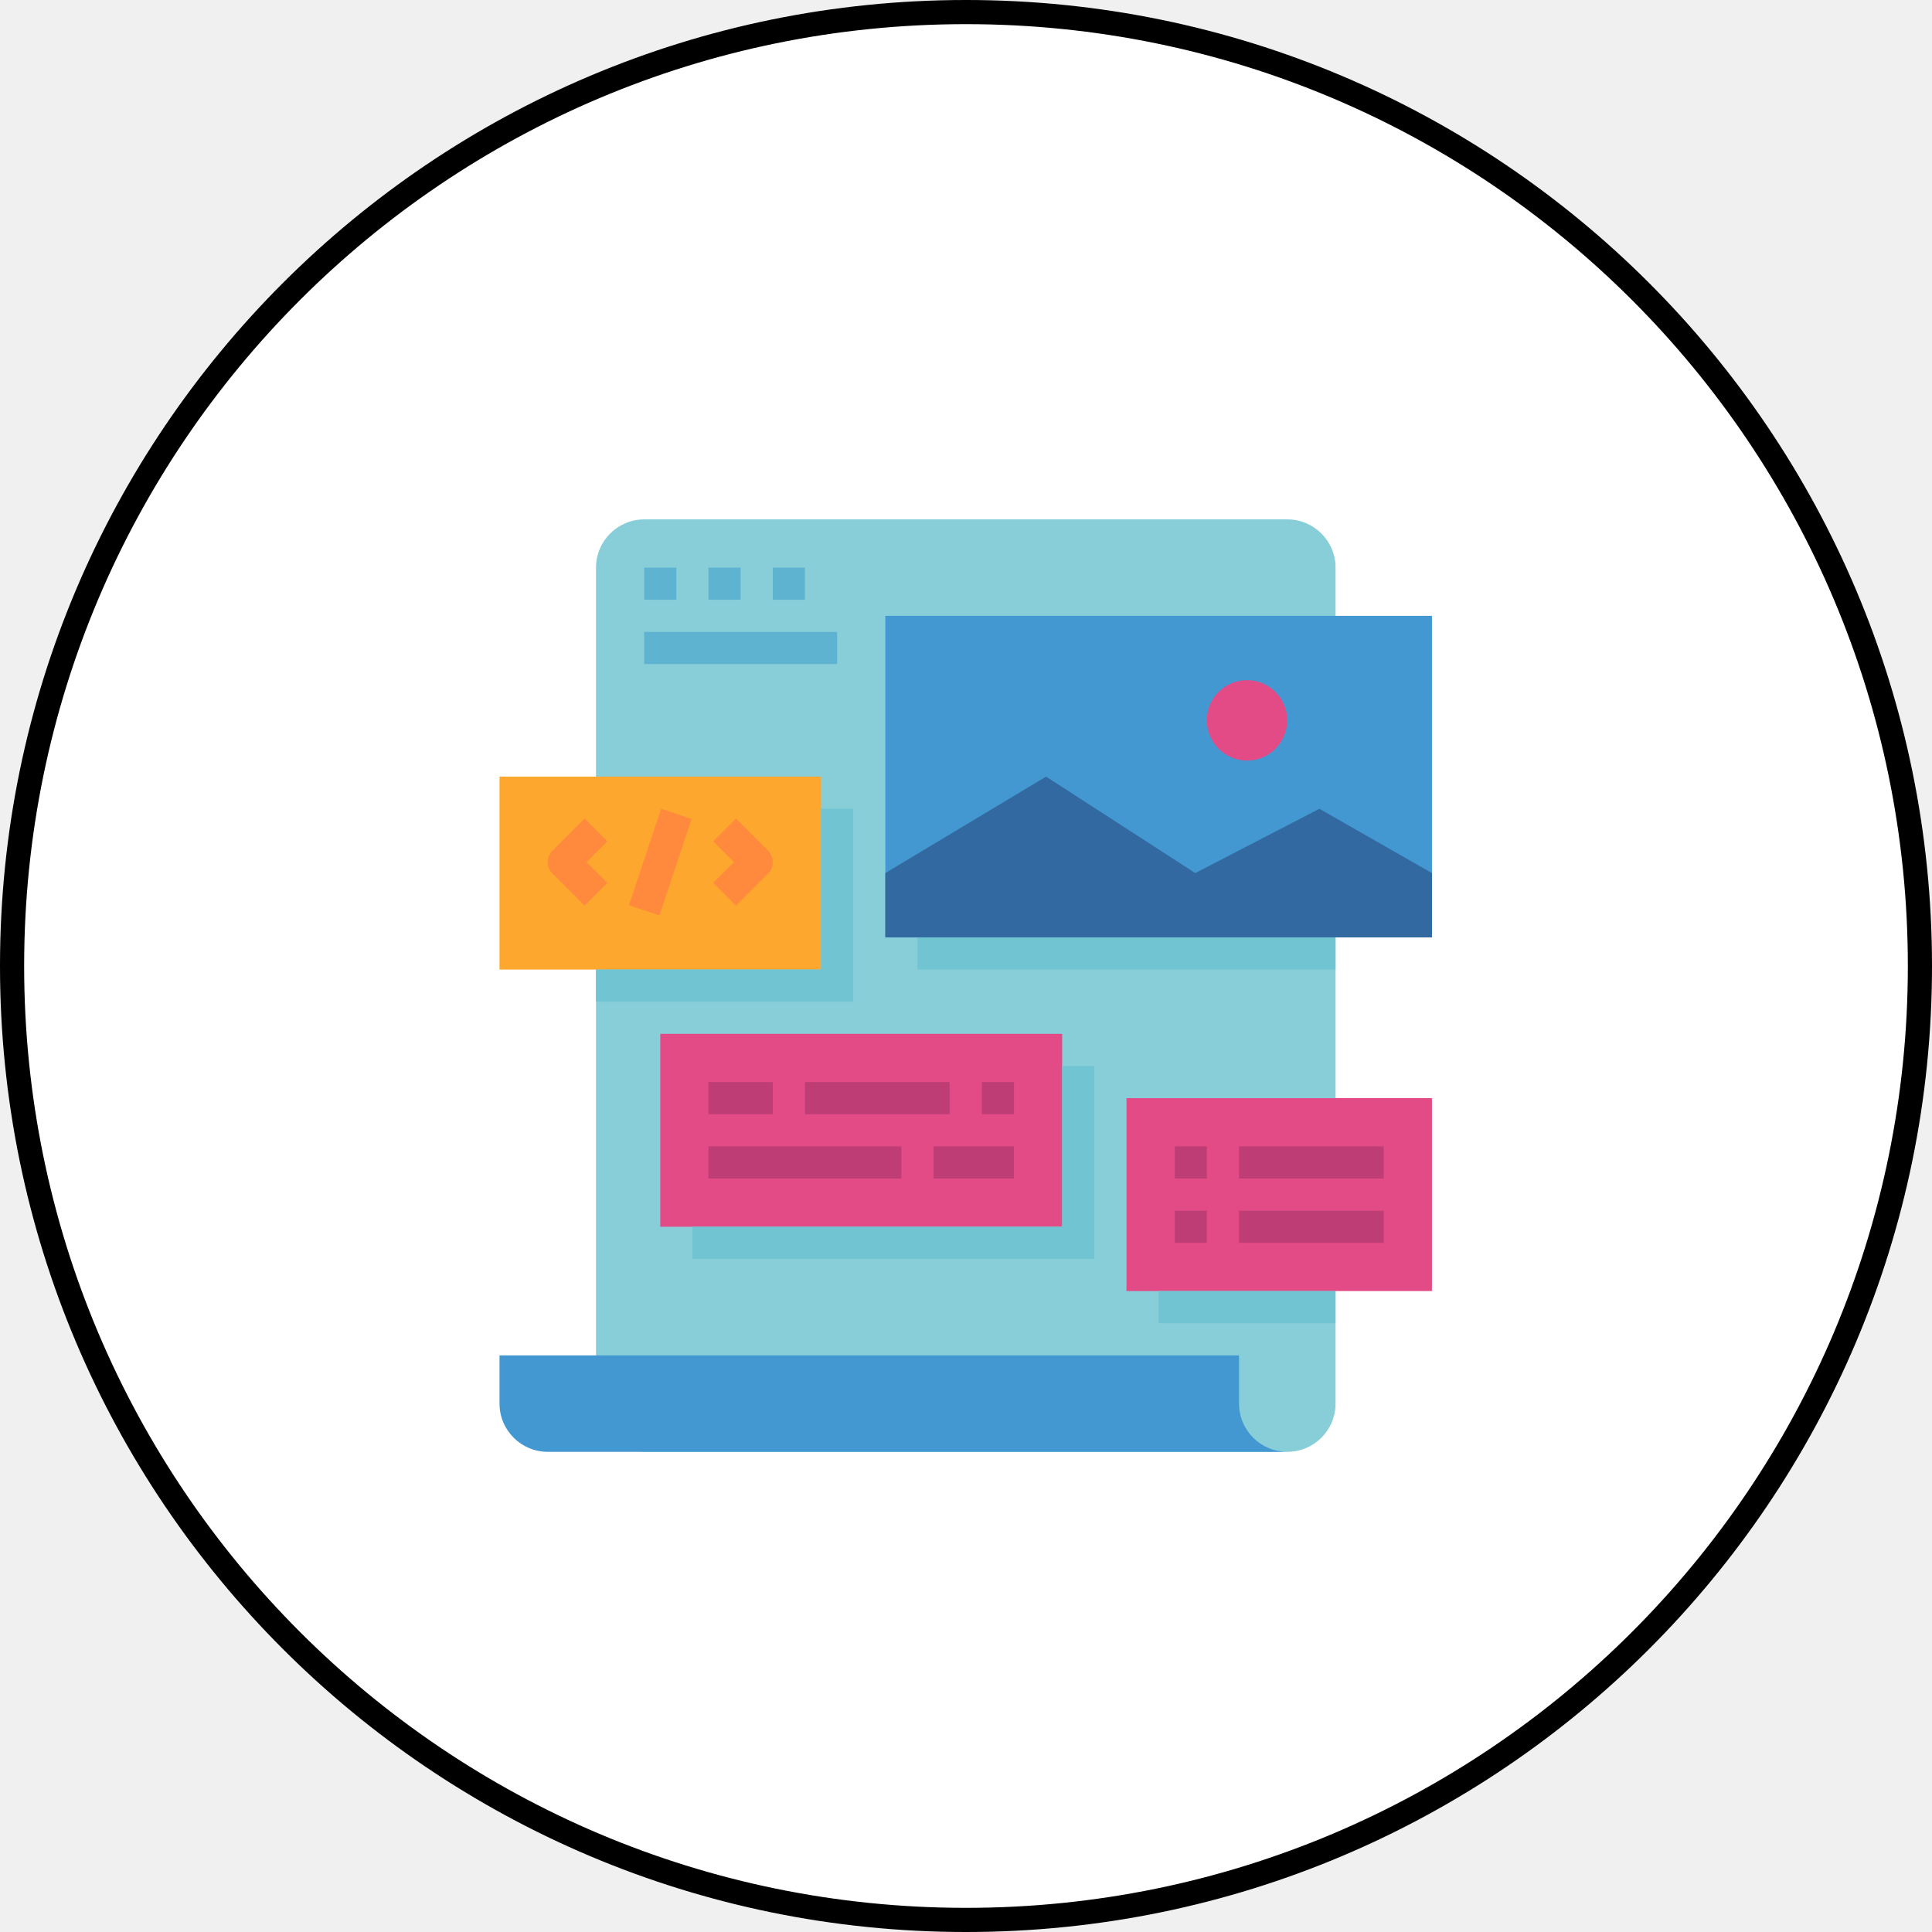
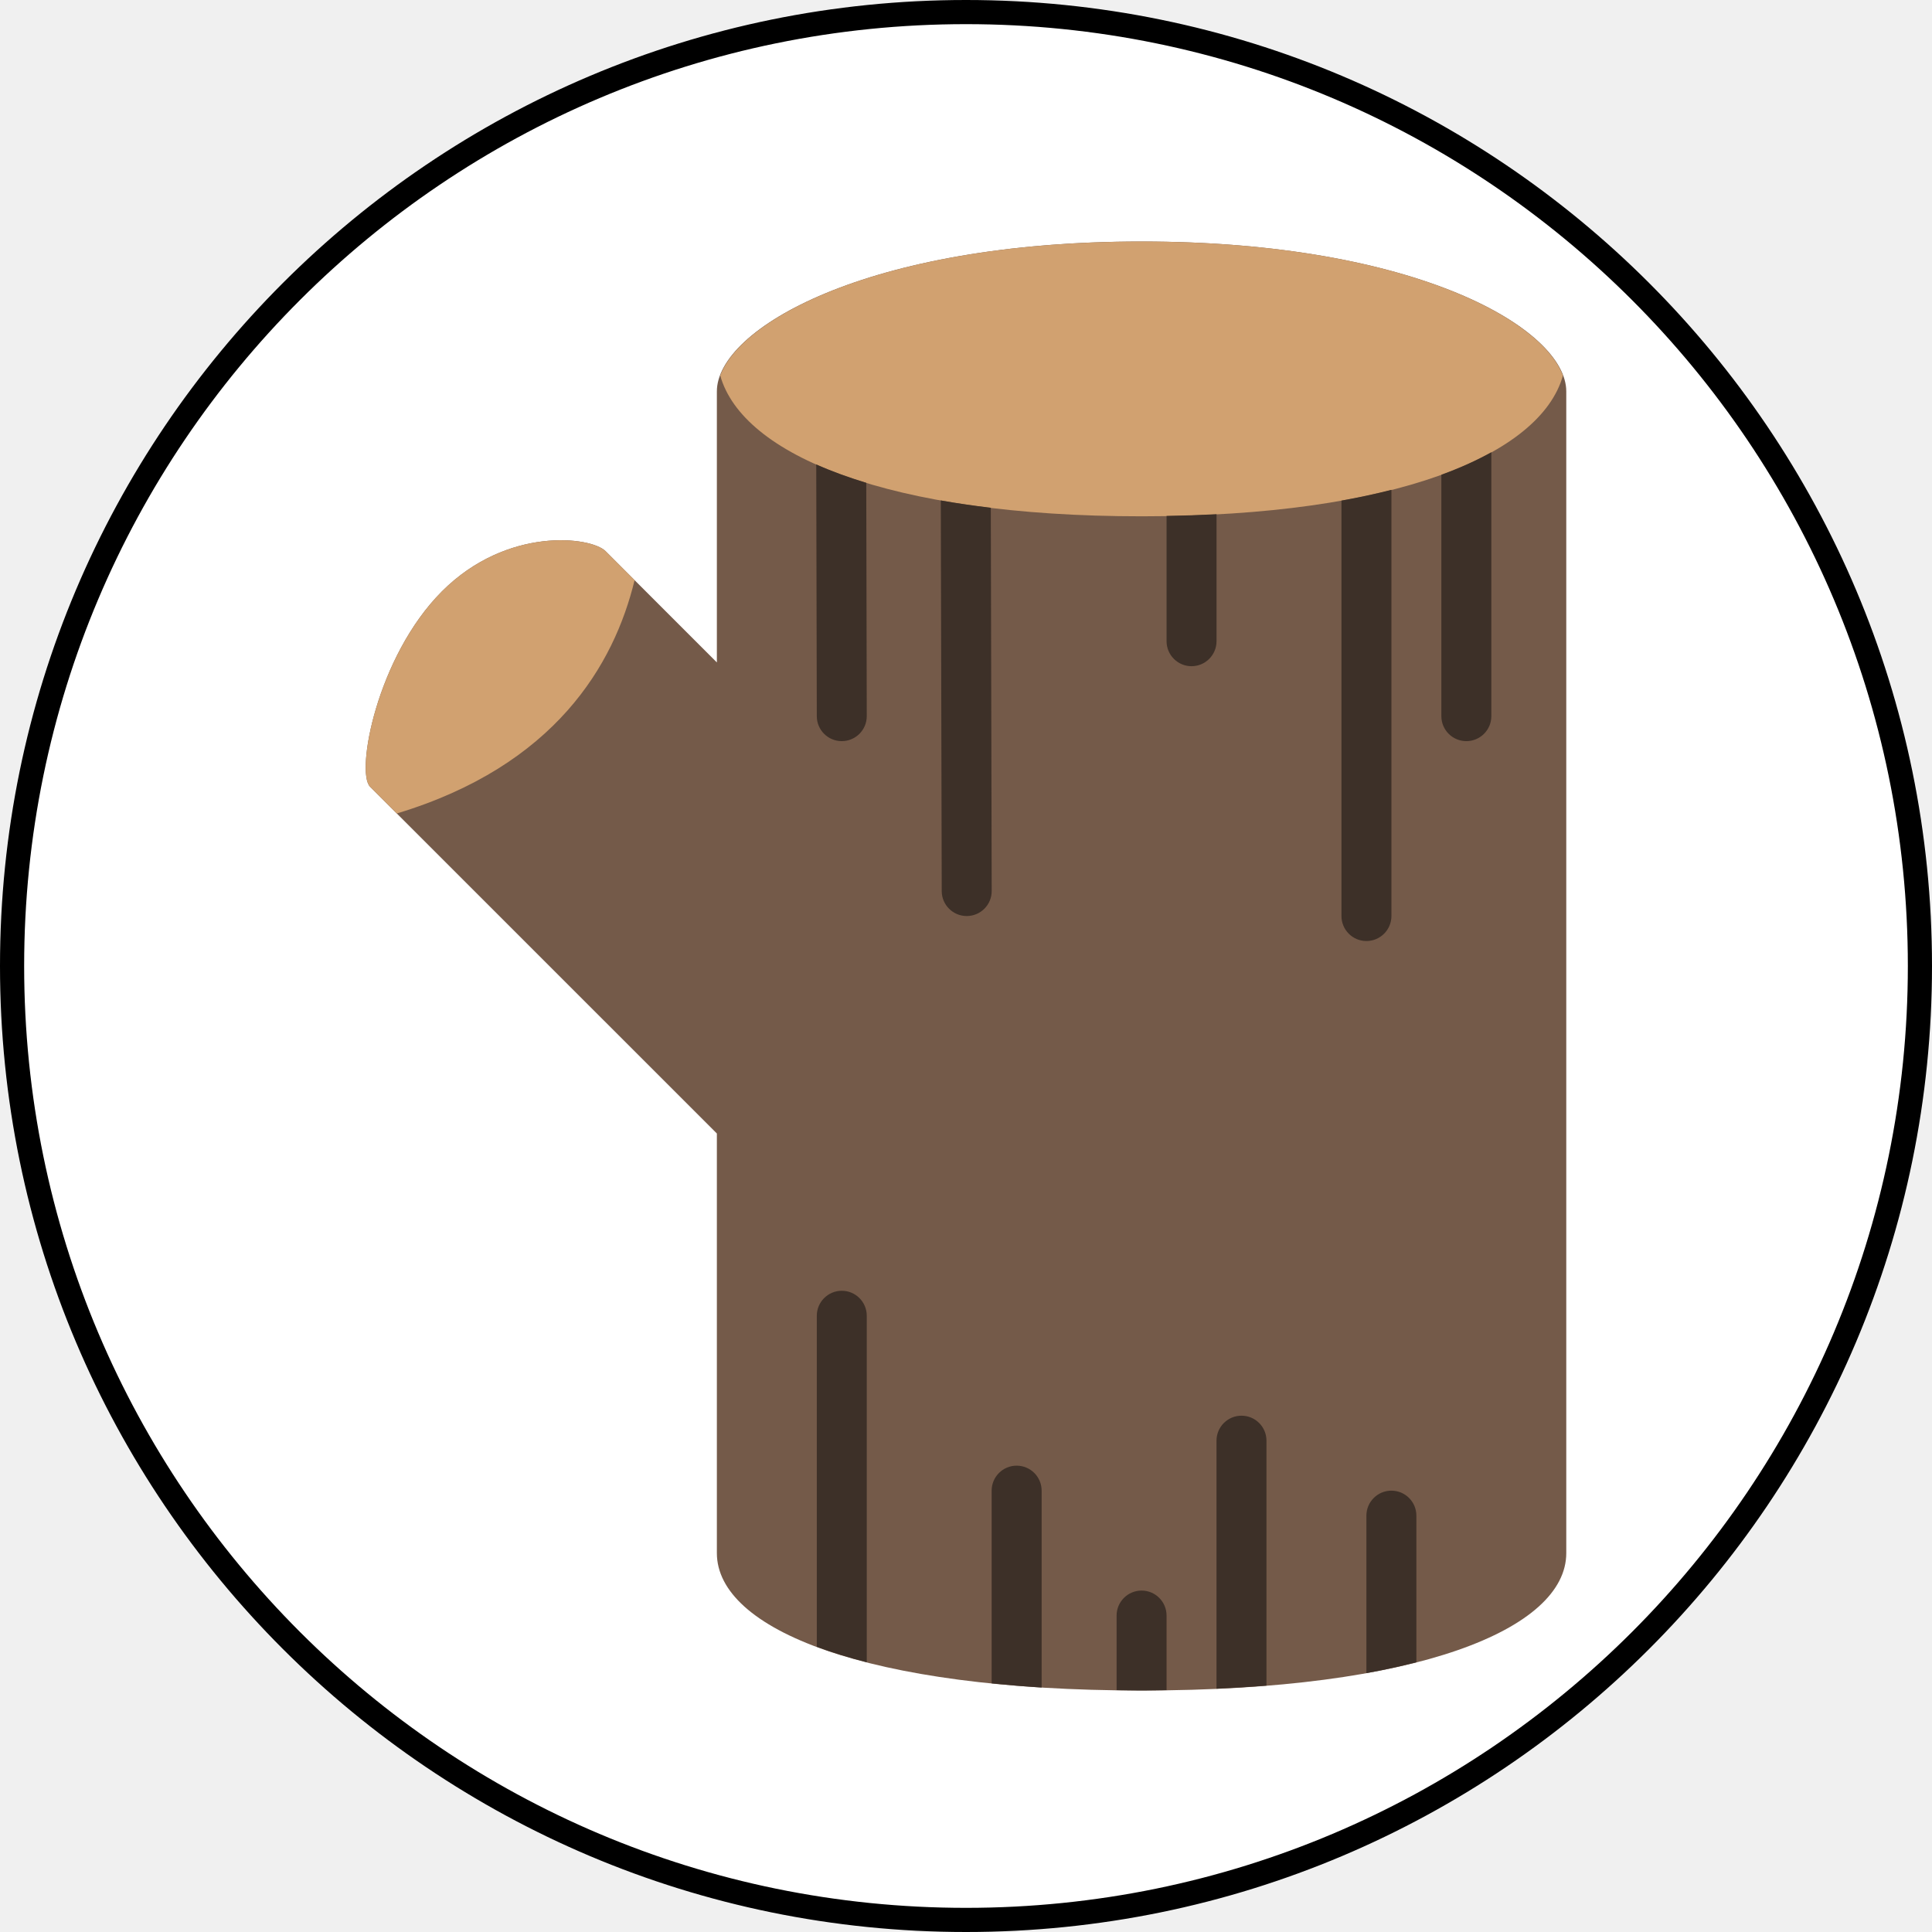
<svg xmlns="http://www.w3.org/2000/svg" width="80" height="80" viewBox="0 0 80 80" fill="none">
  <rect x="0.5" y="0.5" width="79" height="79" rx="39.5" fill="white" />
  <rect x="0.5" y="0.5" width="79" height="79" rx="39.5" stroke="black" />
-   <g clip-path="url(#clip0_367_1157)">
-     <path d="M55.302 58.12C55.302 59.223 54.408 60.117 53.304 60.117H26.677C25.574 60.117 24.68 59.223 24.68 58.12V23.504C24.68 22.401 25.574 21.507 26.677 21.507H53.304C54.408 21.507 55.302 22.401 55.302 23.504V58.12Z" fill="#87CED9" />
-     <path d="M53.303 60.117H22.681C21.578 60.117 20.684 59.223 20.684 58.12V56.123H51.306V58.12C51.306 59.223 52.2 60.117 53.303 60.117Z" fill="#4398D1" />
-     <path d="M33.998 32.158H20.684V40.147H33.998V32.158Z" fill="#FDA72F" />
-     <path d="M24.206 37.499L22.874 36.167C22.615 35.908 22.615 35.486 22.874 35.226L24.206 33.895L25.147 34.836L24.286 35.697L25.147 36.557L24.206 37.499Z" fill="#FF8A3D" />
-     <path d="M30.473 37.499L29.531 36.557L30.392 35.697L29.531 34.836L30.473 33.895L31.804 35.226C32.064 35.486 32.064 35.908 31.804 36.167L30.473 37.499Z" fill="#FF8A3D" />
-     <path d="M27.375 33.489L26.043 37.483L27.306 37.905L28.638 33.911L27.375 33.489Z" fill="#FF8A3D" />
-     <path d="M59.294 25.501H36.66V38.815H59.294V25.501Z" fill="#4398D1" />
-     <path d="M59.294 36.152L54.634 33.49L49.493 36.152L43.317 32.158L36.66 36.152V38.815H59.294V36.152Z" fill="#3269A1" />
-     <path d="M51.637 31.493C52.556 31.493 53.301 30.747 53.301 29.828C53.301 28.909 52.556 28.164 51.637 28.164C50.718 28.164 49.973 28.909 49.973 29.828C49.973 30.747 50.718 31.493 51.637 31.493Z" fill="#E34B87" />
-     <path d="M43.982 42.809H27.34V50.797H43.982V42.809Z" fill="#E34B87" />
-     <path d="M31.999 44.806H29.336V46.137H31.999V44.806Z" fill="#BF3D75" />
-     <path d="M39.323 44.806H33.332V46.137H39.323V44.806Z" fill="#BF3D75" />
-     <path d="M41.988 44.806H40.656V46.137H41.988V44.806Z" fill="#BF3D75" />
-     <path d="M37.324 47.469H29.336V48.8H37.324V47.469Z" fill="#BF3D75" />
-     <path d="M41.985 47.469H38.656V48.8H41.985V47.469Z" fill="#BF3D75" />
-     <path d="M28.007 23.504H26.676V24.835H28.007V23.504Z" fill="#5EB3D1" />
-     <path d="M30.667 23.504H29.336V24.835H30.667V23.504Z" fill="#5EB3D1" />
-     <path d="M33.331 23.504H32V24.835H33.331V23.504Z" fill="#5EB3D1" />
-     <path d="M34.664 26.167H26.676V27.498H34.664V26.167Z" fill="#5EB3D1" />
-     <path d="M59.293 45.472H46.645V53.46H59.293V45.472Z" fill="#E34B87" />
-     <path d="M49.976 47.469H48.645V48.8H49.976V47.469Z" fill="#BF3D75" />
-     <path d="M49.976 50.132H48.645V51.463H49.976V50.132Z" fill="#BF3D75" />
-     <path d="M57.296 47.469H51.305V48.8H57.296V47.469Z" fill="#BF3D75" />
-     <path d="M57.296 50.132H51.305V51.463H57.296V50.132Z" fill="#BF3D75" />
-     <path d="M55.3 38.815H37.992V40.146H55.3V38.815Z" fill="#71C4D1" />
-     <path d="M55.299 53.46H47.977V54.791H55.299V53.46Z" fill="#71C4D1" />
-     <path d="M33.999 33.489V40.146H24.68V41.477H35.331V33.489H33.999Z" fill="#71C4D1" />
-     <path d="M43.983 44.141V50.798H28.672V52.129H45.314V44.141H43.983Z" fill="#71C4D1" />
+   <g clip-path="url(#clip0_352_447)">
+     <g clip-path="url(#clip1_352_447)">
+       <path d="M47.27 10C35.843 10 29.684 13.636 29.684 16.207V16.724V27.43L25.199 22.945L25.077 22.823C24.471 22.217 20.998 21.789 18.304 24.483C15.611 27.175 14.718 31.97 15.324 32.577L15.446 32.699L29.684 46.936V64.31C29.684 67.453 35.843 70 47.27 70C58.697 70 64.856 67.453 64.856 64.31V16.724V16.207C64.856 13.636 58.697 10 47.27 10Z" fill="#745A49" />
+       <path d="M47.271 10C36.783 10 30.748 13.061 29.824 15.553C30.748 18.841 36.783 21.379 47.271 21.379C57.758 21.379 63.794 18.841 64.717 15.553C63.795 13.061 57.758 10 47.271 10Z" fill="#D1A170" />
+       <path d="M26.277 24.024L25.199 22.946L25.077 22.824C24.471 22.218 20.998 21.789 18.304 24.483C15.611 27.176 14.718 31.971 15.324 32.577L15.446 32.699L16.431 33.684C22.983 31.707 25.427 27.531 26.277 24.024Z" fill="#D1A170" />
+       <path d="M57.615 61.725C57.044 61.725 56.58 62.188 56.58 62.759V69.281C57.321 69.147 58.005 68.995 58.649 68.831V62.759C58.649 62.188 58.186 61.725 57.615 61.725Z" fill="#3D3028" />
+       <path d="M51.407 58.621C50.837 58.621 50.373 59.084 50.373 59.656V69.926C51.088 69.894 51.778 69.851 52.442 69.798V59.656C52.442 59.084 51.979 58.621 51.407 58.621Z" fill="#3D3028" />
+       <path d="M47.271 65.862C46.7 65.862 46.236 66.326 46.236 66.897V69.986C46.581 69.991 46.916 70 47.271 70C47.626 70 47.96 69.991 48.305 69.986V66.897C48.305 66.326 47.842 65.862 47.271 65.862Z" fill="#3D3028" />
+       <path d="M42.097 60.69C41.526 60.69 41.062 61.153 41.062 61.724V69.706C41.727 69.773 42.411 69.832 43.132 69.877V61.724C43.132 61.153 42.668 60.69 42.097 60.69Z" fill="#3D3028" />
+       <path d="M34.857 53.448C34.286 53.448 33.822 53.912 33.822 54.483V68.191C34.444 68.423 35.134 68.636 35.891 68.83V54.483C35.891 53.912 35.428 53.448 34.857 53.448Z" fill="#3D3028" />
+       <path d="M33.799 19.231L33.822 29.657C33.823 30.228 34.286 30.689 34.856 30.689C35.428 30.688 35.892 30.224 35.891 29.653L35.87 19.992C35.113 19.761 34.419 19.509 33.799 19.231Z" fill="#3D3028" />
+       <path d="M38.957 20.722L38.995 36.899C38.996 37.469 39.46 37.931 40.03 37.931H40.032C40.603 37.93 41.065 37.466 41.064 36.895L41.027 21.026C40.306 20.938 39.612 20.839 38.957 20.722Z" fill="#3D3028" />
+       <path d="M48.305 21.363V26.551C48.305 27.122 48.768 27.586 49.339 27.586C49.91 27.586 50.374 27.122 50.374 26.551V21.293C49.706 21.328 49.015 21.351 48.305 21.363Z" fill="#3D3028" />
+       <path d="M55.547 20.728V37.931C55.547 38.502 56.01 38.966 56.581 38.966C57.152 38.966 57.616 38.502 57.616 37.931V20.283C56.966 20.448 56.28 20.598 55.547 20.728Z" fill="#3D3028" />
+       <path d="M59.684 19.658V29.655C59.684 30.226 60.147 30.689 60.718 30.689C61.289 30.689 61.753 30.226 61.753 29.655V18.726C61.147 19.062 60.462 19.375 59.684 19.658Z" fill="#3D3028" />
+     </g>
  </g>
  <defs>
-     <clipPath id="clip0_367_1157">
+     <clipPath id="clip0_352_447">
+       <rect width="60" height="60" fill="white" transform="translate(10 10)" />
+     </clipPath>
+     <clipPath id="clip1_352_447">
      <rect width="60" height="60" fill="white" transform="translate(10 10)" />
    </clipPath>
  </defs>
</svg>
